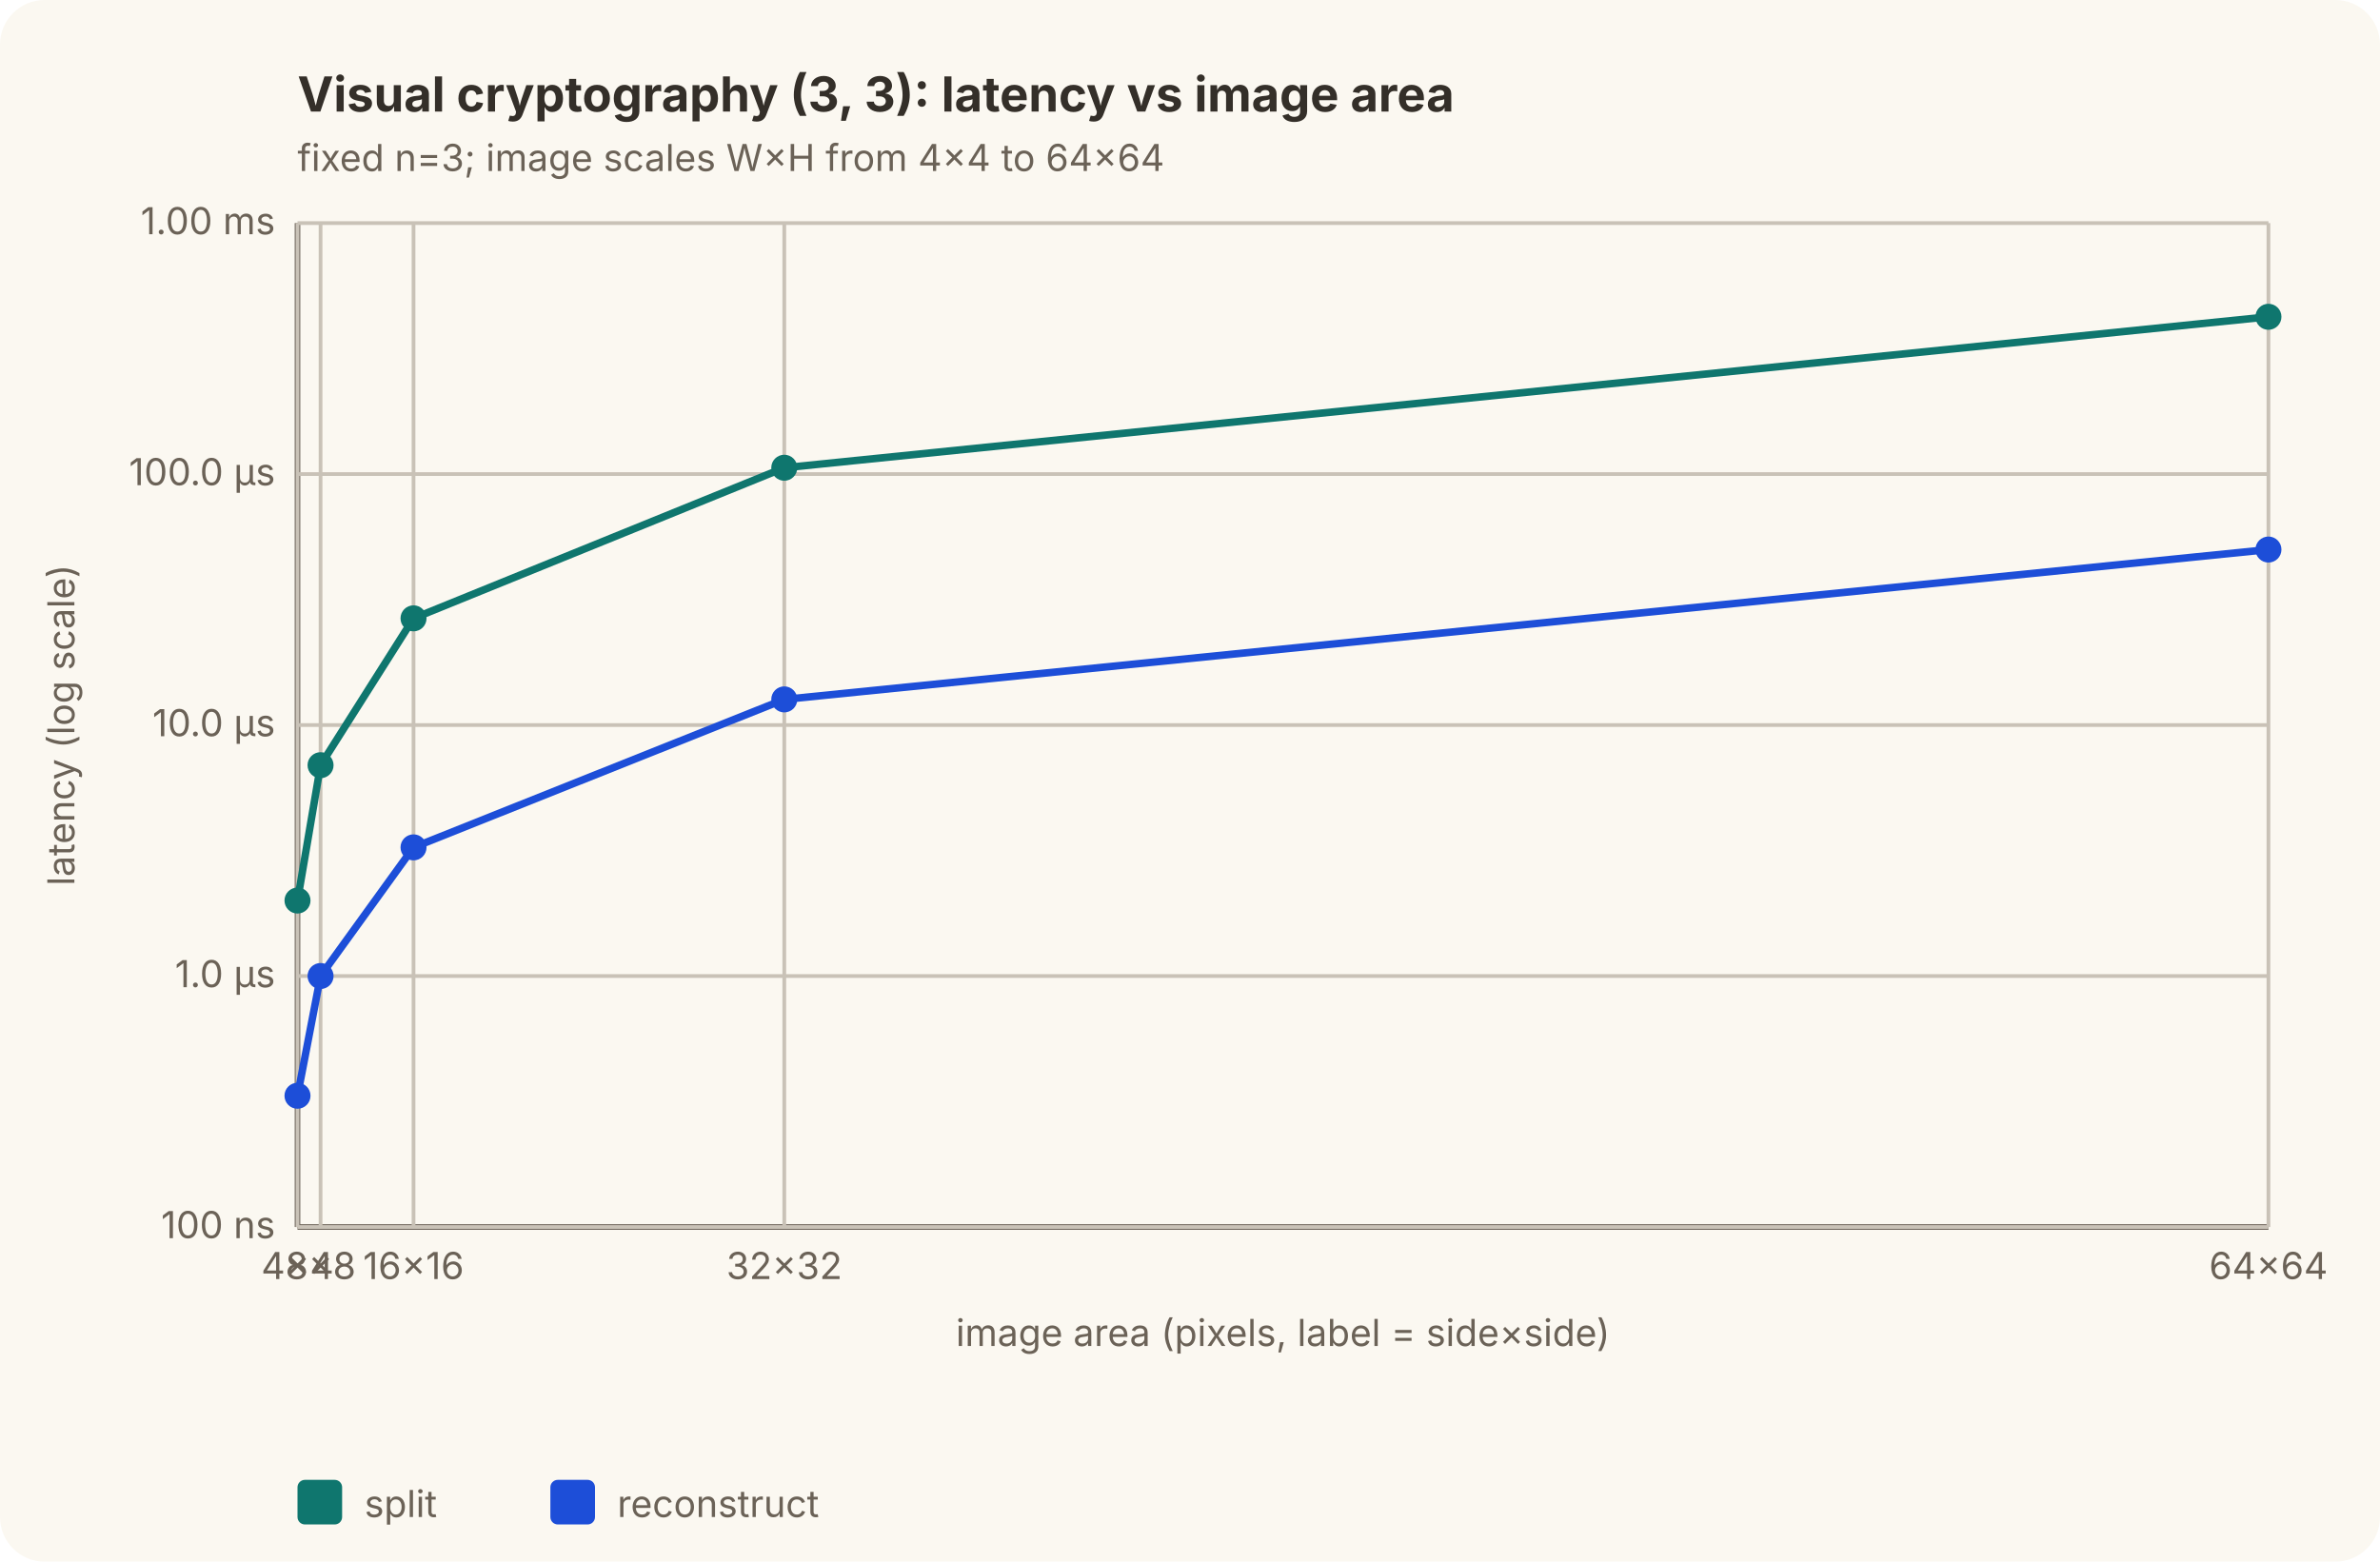
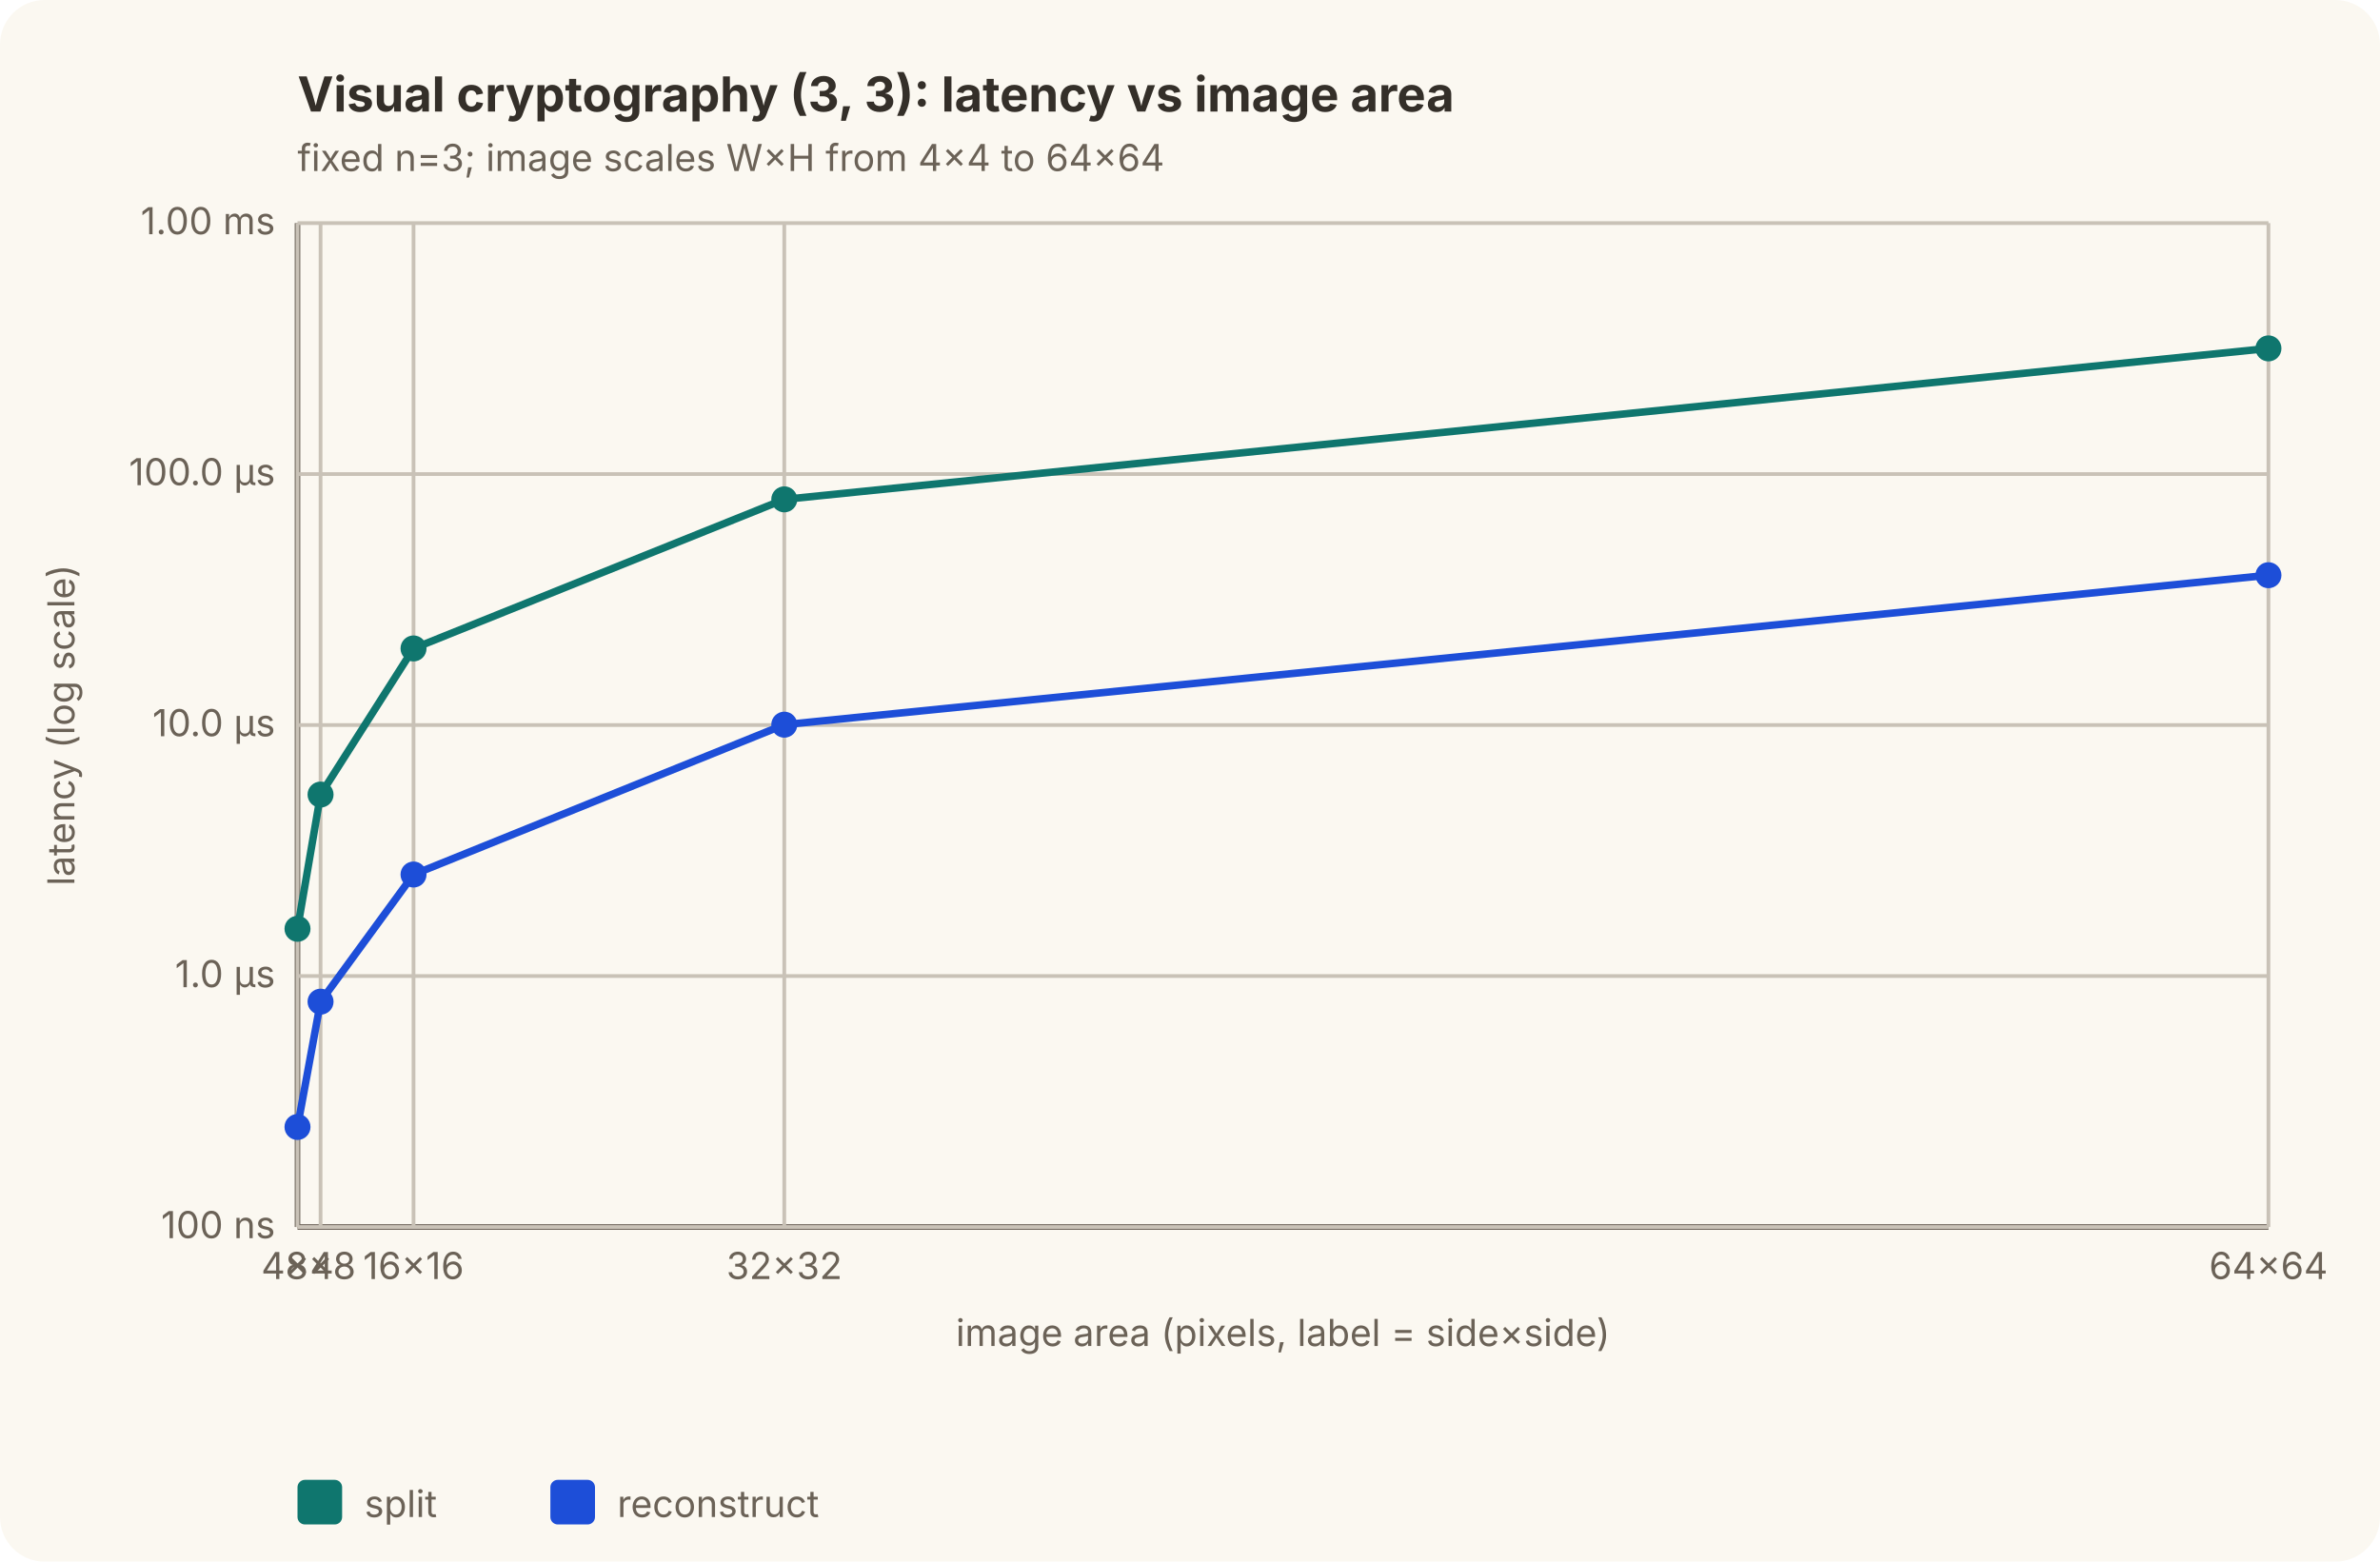
<svg xmlns="http://www.w3.org/2000/svg" width="640" height="420" viewBox="0 0 640 420" role="img">
  <style>
    .bg { fill: #fbf8f1; }
    .grid { stroke: #c9c2b7; stroke-width: 1; fill: none; }
    .axis { stroke: #6b6257; stroke-width: 1.5; fill: none; }
    .label { fill: #342f29; font: 11px ui-sans-serif, -apple-system, sans-serif; }
    .small { fill: #6b6257; font: 10px ui-sans-serif, -apple-system, sans-serif; }
    .title { fill: #342f29; font: bold 13px ui-sans-serif, -apple-system, sans-serif; }
  </style>
  <rect class="bg" x="0" y="0" width="640" height="420" rx="12" />
  <line class="axis" x1="80.0" y1="330.0" x2="610.0" y2="330.0" />
  <line class="axis" x1="80.0" y1="60.0" x2="80.0" y2="330.0" />
  <line class="grid" x1="80.0" y1="330.0" x2="610.0" y2="330.0" />
  <text class="small" x="74.0" y="333.0" text-anchor="end">100 ns</text>
  <line class="grid" x1="80.0" y1="262.5" x2="610.0" y2="262.5" />
  <text class="small" x="74.0" y="265.5" text-anchor="end">1.0 µs</text>
  <line class="grid" x1="80.0" y1="195.0" x2="610.0" y2="195.0" />
  <text class="small" x="74.0" y="198.0" text-anchor="end">10.0 µs</text>
  <line class="grid" x1="80.0" y1="127.5" x2="610.0" y2="127.5" />
  <text class="small" x="74.0" y="130.5" text-anchor="end">100.0 µs</text>
  <line class="grid" x1="80.0" y1="60.0" x2="610.0" y2="60.0" />
  <text class="small" x="74.0" y="63.0" text-anchor="end">1.00 ms</text>
  <line class="grid" x1="80.0" y1="60.0" x2="80.0" y2="330.0" />
  <text class="small" x="80.0" y="344.0" text-anchor="middle">4×4</text>
  <line class="grid" x1="86.2" y1="60.0" x2="86.2" y2="330.0" />
  <text class="small" x="86.2" y="344.0" text-anchor="middle">8×8</text>
  <line class="grid" x1="111.2" y1="60.0" x2="111.2" y2="330.0" />
  <text class="small" x="111.2" y="344.0" text-anchor="middle">16×16</text>
  <line class="grid" x1="210.9" y1="60.0" x2="210.9" y2="330.0" />
  <text class="small" x="210.9" y="344.0" text-anchor="middle">32×32</text>
  <line class="grid" x1="610.0" y1="60.0" x2="610.0" y2="330.0" />
  <text class="small" x="610.0" y="344.0" text-anchor="middle">64×64</text>
-   <path d="M 80.0 242.2 L 86.2 205.8 L 111.2 166.3 L 210.9 125.8 L 610.0 85.2" stroke="#0f766e" stroke-width="2" fill="none" />
-   <circle cx="80.0" cy="242.2" r="3.5" fill="#0f766e" />
-   <circle cx="86.2" cy="205.8" r="3.5" fill="#0f766e" />
-   <circle cx="111.2" cy="166.3" r="3.5" fill="#0f766e" />
-   <circle cx="210.9" cy="125.8" r="3.5" fill="#0f766e" />
-   <circle cx="610.0" cy="85.2" r="3.5" fill="#0f766e" />
-   <path d="M 80.0 294.7 L 86.2 262.5 L 111.2 227.9 L 210.9 188.1 L 610.0 147.8" stroke="#1d4ed8" stroke-width="2" fill="none" />
-   <circle cx="80.0" cy="294.7" r="3.5" fill="#1d4ed8" />
-   <circle cx="86.2" cy="262.5" r="3.5" fill="#1d4ed8" />
-   <circle cx="111.2" cy="227.9" r="3.5" fill="#1d4ed8" />
-   <circle cx="210.9" cy="188.1" r="3.5" fill="#1d4ed8" />
-   <circle cx="610.0" cy="147.8" r="3.5" fill="#1d4ed8" />
+   <path d="M 80.0 249.8 L 86.2 213.7 L 111.2 174.4 L 210.9 134.3 L 610.0 93.7" stroke="#0f766e" stroke-width="2" fill="none" />
+   <circle cx="80.0" cy="249.8" r="3.5" fill="#0f766e" />
+   <circle cx="86.2" cy="213.7" r="3.5" fill="#0f766e" />
+   <circle cx="111.2" cy="174.4" r="3.5" fill="#0f766e" />
+   <circle cx="210.9" cy="134.3" r="3.5" fill="#0f766e" />
+   <circle cx="610.0" cy="93.7" r="3.5" fill="#0f766e" />
+   <path d="M 80.0 303.1 L 86.2 269.4 L 111.2 235.2 L 210.9 194.9 L 610.0 154.7" stroke="#1d4ed8" stroke-width="2" fill="none" />
+   <circle cx="80.0" cy="303.1" r="3.5" fill="#1d4ed8" />
+   <circle cx="86.2" cy="269.4" r="3.5" fill="#1d4ed8" />
+   <circle cx="111.2" cy="235.2" r="3.5" fill="#1d4ed8" />
+   <circle cx="210.9" cy="194.9" r="3.5" fill="#1d4ed8" />
+   <circle cx="610.0" cy="154.7" r="3.5" fill="#1d4ed8" />
  <text class="title" x="80.0" y="30.0">Visual cryptography (3, 3): latency vs image area</text>
  <text class="small" x="80.0" y="46.0">fixed n=3; image scales W×H from 4×4 to 64×64</text>
  <text class="small" x="345.0" y="362.0" text-anchor="middle">image area (pixels, label = side×side)</text>
  <text class="small" x="20" y="195.0" transform="rotate(-90 20 195.0)" text-anchor="middle">latency (log scale)</text>
  <rect x="80.0" y="398.0" width="12" height="12" fill="#0f766e" rx="2" />
  <text class="small" x="98.0" y="408.0">split</text>
  <rect x="148.0" y="398.0" width="12" height="12" fill="#1d4ed8" rx="2" />
  <text class="small" x="166.0" y="408.0">reconstruct</text>
</svg>
